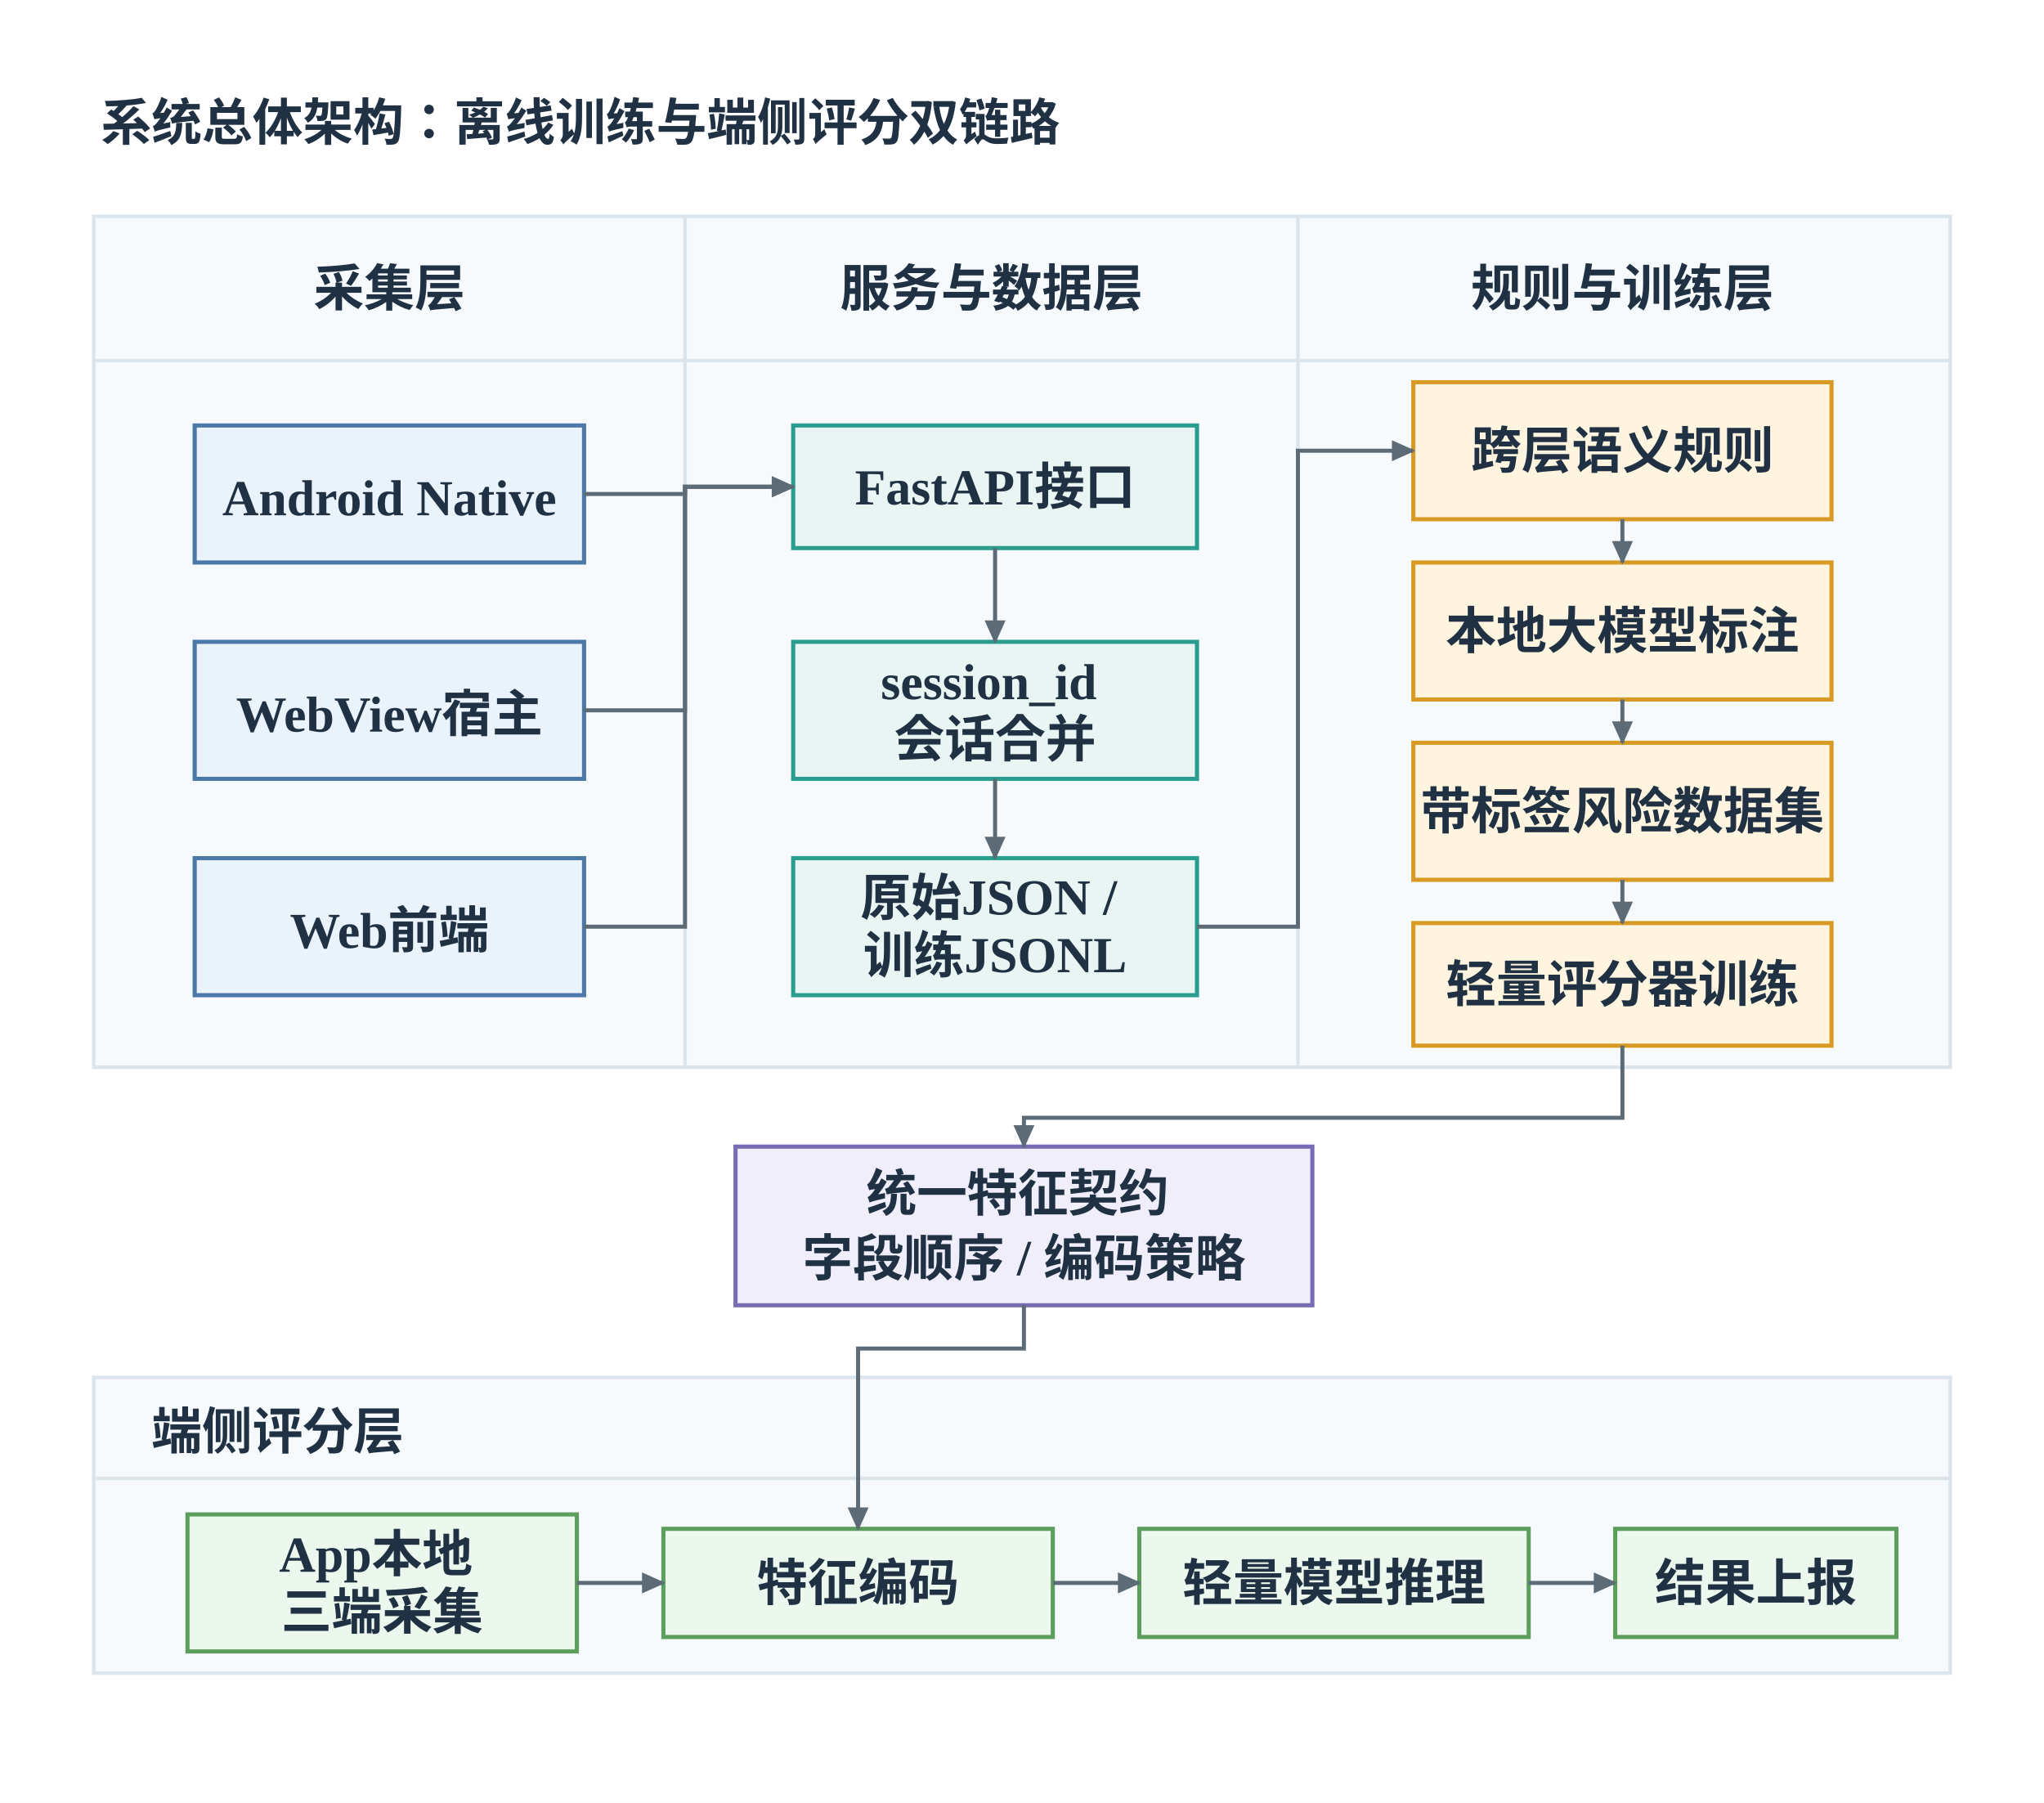
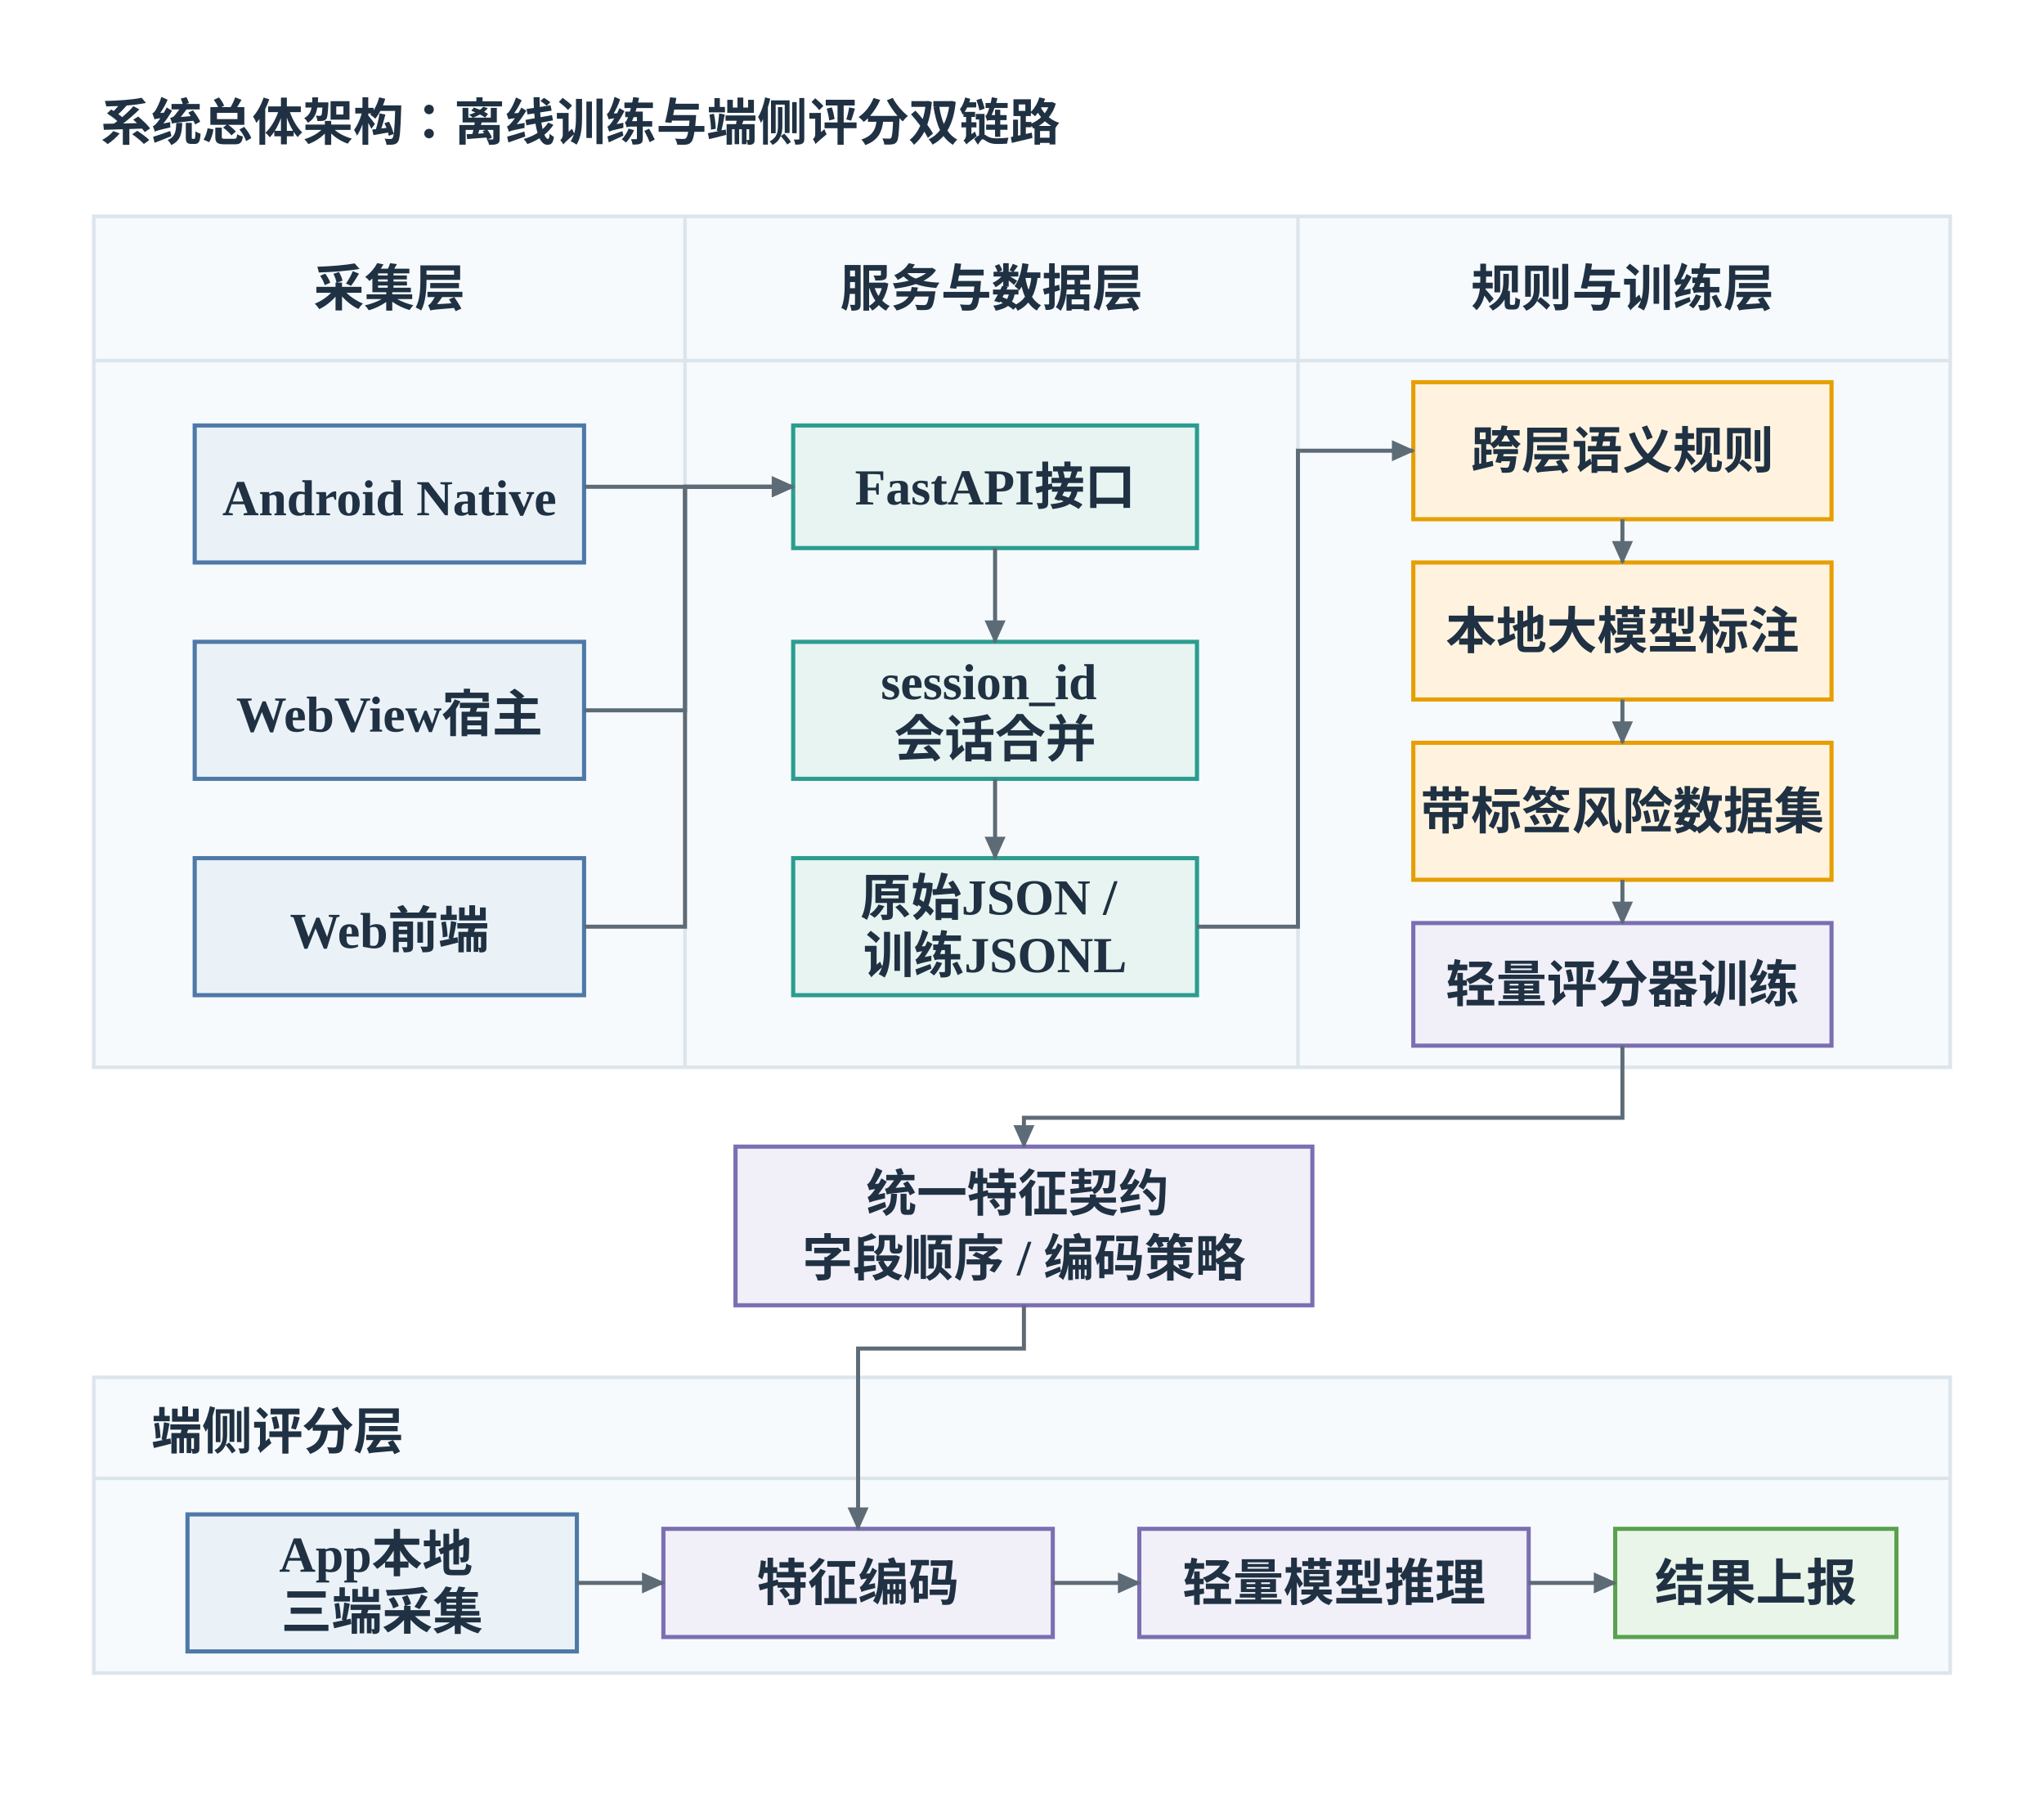
<svg xmlns="http://www.w3.org/2000/svg" width="15cm" height="13.229cm" viewBox="0 0 566.929 500.000">
  <defs>
    <marker id="arrow" markerWidth="5.8" markerHeight="5.2" refX="5.3" refY="2.6" orient="auto" markerUnits="strokeWidth">
      <path d="M0,0 L5.8,2.6 L0,5.2 Z" fill="#5D6B76" />
    </marker>
    <filter id="softShadow" x="-15%" y="-15%" width="130%" height="130%">
      <feDropShadow dx="0" dy="1.2" stdDeviation="1.2" flood-color="#8AA0B4" flood-opacity="0.14" />
    </filter>
  </defs>
  <style>
    .text { font-family: "Times New Roman", "Songti SC", "STSong", "SimSun", serif; font-size: 10.5pt; fill: #1F3142; letter-spacing: 0; }
    .medium { font-weight: 600; }
  </style>
  <rect width="566.929" height="500.000" fill="#FFFFFF" />
  <text x="28.00" y="38.90" text-anchor="start" class="text medium">
    <tspan x="28.00" dy="0.00">系统总体架构：离线训练与端侧评分双链路</tspan>
  </text>
  <rect x="26.00" y="60.00" width="514.93" height="236.00" fill="#F7FAFC" stroke="#DDE5EC" stroke-width="1" />
  <line x1="26.00" y1="100.00" x2="540.93" y2="100.00" stroke="#DDE5EC" stroke-width="1" />
  <line x1="190.00" y1="60.00" x2="190.00" y2="296.00" stroke="#DDE5EC" stroke-width="1" />
  <line x1="360.00" y1="60.00" x2="360.00" y2="296.00" stroke="#DDE5EC" stroke-width="1" />
  <text x="108.00" y="84.90" text-anchor="middle" class="text medium">
    <tspan x="108.00" dy="0.00">采集层</tspan>
  </text>
  <text x="275.00" y="84.90" text-anchor="middle" class="text medium">
    <tspan x="275.00" dy="0.00">服务与数据层</tspan>
  </text>
  <text x="450.00" y="84.90" text-anchor="middle" class="text medium">
    <tspan x="450.00" dy="0.00">规则与训练层</tspan>
  </text>
-   <rect x="54.00" y="118.00" width="108.00" height="38.00" fill="#EAF2FB" stroke="#4C78A8" stroke-width="1.15" />
+   <rect x="54.00" y="118.00" width="108.00" height="38.00" fill="#EAF2F8" stroke="#4E79A7" stroke-width="1.15" />
  <text x="108.00" y="142.90" text-anchor="middle" class="text medium">
    <tspan x="108.00" dy="0.00">Android Native</tspan>
  </text>
-   <rect x="54.00" y="178.00" width="108.00" height="38.00" fill="#EAF2FB" stroke="#4C78A8" stroke-width="1.15" />
+   <rect x="54.00" y="178.00" width="108.00" height="38.00" fill="#EAF2F8" stroke="#4E79A7" stroke-width="1.15" />
  <text x="108.00" y="202.90" text-anchor="middle" class="text medium">
    <tspan x="108.00" dy="0.00">WebView宿主</tspan>
  </text>
-   <rect x="54.00" y="238.00" width="108.00" height="38.00" fill="#EAF2FB" stroke="#4C78A8" stroke-width="1.15" />
+   <rect x="54.00" y="238.00" width="108.00" height="38.00" fill="#EAF2F8" stroke="#4E79A7" stroke-width="1.15" />
  <text x="108.00" y="262.90" text-anchor="middle" class="text medium">
    <tspan x="108.00" dy="0.00">Web前端</tspan>
  </text>
-   <rect x="220.00" y="118.00" width="112.00" height="34.00" fill="#E8F5F2" stroke="#2A9D8F" stroke-width="1.15" />
+   <rect x="220.00" y="118.00" width="112.00" height="34.00" fill="#E7F4F1" stroke="#2A9D8F" stroke-width="1.15" />
  <text x="276.00" y="139.90" text-anchor="middle" class="text medium">
    <tspan x="276.00" dy="0.00">FastAPI接口</tspan>
  </text>
-   <rect x="220.00" y="178.00" width="112.00" height="38.00" fill="#E8F5F2" stroke="#2A9D8F" stroke-width="1.15" />
+   <rect x="220.00" y="178.00" width="112.00" height="38.00" fill="#E7F4F1" stroke="#2A9D8F" stroke-width="1.15" />
  <text x="276.00" y="193.90" text-anchor="middle" class="text medium">
    <tspan x="276.00" dy="0.00">session_id</tspan>
    <tspan x="276.00" dy="16.00">会话合并</tspan>
  </text>
-   <rect x="220.00" y="238.00" width="112.00" height="38.00" fill="#E8F5F2" stroke="#2A9D8F" stroke-width="1.15" />
+   <rect x="220.00" y="238.00" width="112.00" height="38.00" fill="#E7F4F1" stroke="#2A9D8F" stroke-width="1.15" />
  <text x="276.00" y="253.90" text-anchor="middle" class="text medium">
    <tspan x="276.00" dy="0.00">原始JSON /</tspan>
    <tspan x="276.00" dy="16.00">训练JSONL</tspan>
  </text>
-   <rect x="392.00" y="106.00" width="116.00" height="38.00" fill="#FFF4DF" stroke="#D89A24" stroke-width="1.15" />
+   <rect x="392.00" y="106.00" width="116.00" height="38.00" fill="#FFF3E0" stroke="#E69F00" stroke-width="1.15" />
  <text x="450.00" y="129.90" text-anchor="middle" class="text medium">
    <tspan x="450.00" dy="0.00">跨层语义规则</tspan>
  </text>
-   <rect x="392.00" y="156.00" width="116.00" height="38.00" fill="#FFF4DF" stroke="#D89A24" stroke-width="1.15" />
+   <rect x="392.00" y="156.00" width="116.00" height="38.00" fill="#FFF3E0" stroke="#E69F00" stroke-width="1.15" />
  <text x="450.00" y="179.90" text-anchor="middle" class="text medium">
    <tspan x="450.00" dy="0.00">本地大模型标注</tspan>
  </text>
-   <rect x="392.00" y="206.00" width="116.00" height="38.00" fill="#FFF4DF" stroke="#D89A24" stroke-width="1.15" />
+   <rect x="392.00" y="206.00" width="116.00" height="38.00" fill="#FFF3E0" stroke="#E69F00" stroke-width="1.15" />
  <text x="450.00" y="229.90" text-anchor="middle" class="text medium">
    <tspan x="450.00" dy="0.00">带标签风险数据集</tspan>
  </text>
-   <rect x="392.00" y="256.00" width="116.00" height="34.00" fill="#FFF4DF" stroke="#D89A24" stroke-width="1.15" />
+   <rect x="392.00" y="256.00" width="116.00" height="34.00" fill="#F1EFF8" stroke="#7B6FB2" stroke-width="1.15" />
  <text x="450.00" y="277.90" text-anchor="middle" class="text medium">
    <tspan x="450.00" dy="0.00">轻量评分器训练</tspan>
  </text>
-   <polyline points="162.00,137.00 190.00,137.00 190.00,135.00 220.00,135.00" fill="none" stroke="#5D6B76" stroke-width="1.12" marker-end="url(#arrow)" />
+   <line x1="162.00" y1="135.00" x2="220.00" y2="135.00" stroke="#5D6B76" stroke-width="1.12" marker-end="url(#arrow)" />
  <polyline points="162.00,197.00 190.00,197.00 190.00,135.00 220.00,135.00" fill="none" stroke="#5D6B76" stroke-width="1.12" marker-end="url(#arrow)" />
  <polyline points="162.00,257.00 190.00,257.00 190.00,135.00 220.00,135.00" fill="none" stroke="#5D6B76" stroke-width="1.12" marker-end="url(#arrow)" />
  <line x1="276.00" y1="152.00" x2="276.00" y2="178.00" stroke="#5D6B76" stroke-width="1.12" marker-end="url(#arrow)" />
  <line x1="276.00" y1="216.00" x2="276.00" y2="238.00" stroke="#5D6B76" stroke-width="1.12" marker-end="url(#arrow)" />
  <polyline points="332.00,257.00 360.00,257.00 360.00,125.00 392.00,125.00" fill="none" stroke="#5D6B76" stroke-width="1.12" marker-end="url(#arrow)" />
  <line x1="450.00" y1="144.00" x2="450.00" y2="156.00" stroke="#5D6B76" stroke-width="1.12" marker-end="url(#arrow)" />
  <line x1="450.00" y1="194.00" x2="450.00" y2="206.00" stroke="#5D6B76" stroke-width="1.12" marker-end="url(#arrow)" />
  <line x1="450.00" y1="244.00" x2="450.00" y2="256.00" stroke="#5D6B76" stroke-width="1.12" marker-end="url(#arrow)" />
-   <rect x="204.00" y="318.00" width="160.00" height="44.00" fill="#F0EEFA" stroke="#7A6BB5" stroke-width="1.15" />
+   <rect x="204.00" y="318.00" width="160.00" height="44.00" fill="#F1EFF8" stroke="#7B6FB2" stroke-width="1.15" />
  <text x="284.00" y="335.90" text-anchor="middle" class="text medium">
    <tspan x="284.00" dy="0.00">统一特征契约</tspan>
    <tspan x="284.00" dy="18.00">字段顺序 / 编码策略</tspan>
  </text>
  <polyline points="450.00,290.00 450.00,310.00 284.00,310.00 284.00,318.00" fill="none" stroke="#5D6B76" stroke-width="1.12" marker-end="url(#arrow)" />
  <rect x="26.00" y="382.00" width="514.93" height="82.00" fill="#F7FAFC" stroke="#DDE5EC" stroke-width="1" />
  <line x1="26.00" y1="410.00" x2="540.93" y2="410.00" stroke="#DDE5EC" stroke-width="1" />
  <text x="42.00" y="401.90" text-anchor="start" class="text medium">
    <tspan x="42.00" dy="0.00">端侧评分层</tspan>
  </text>
-   <rect x="52.00" y="420.00" width="108.00" height="38.00" fill="#ECF7EE" stroke="#5C9E5C" stroke-width="1.15" />
+   <rect x="52.00" y="420.00" width="108.00" height="38.00" fill="#EAF2F8" stroke="#4E79A7" stroke-width="1.15" />
  <text x="106.00" y="435.90" text-anchor="middle" class="text medium">
    <tspan x="106.00" dy="0.00">App本地</tspan>
    <tspan x="106.00" dy="16.00">三端采集</tspan>
  </text>
-   <rect x="184.00" y="424.00" width="108.00" height="30.00" fill="#ECF7EE" stroke="#5C9E5C" stroke-width="1.15" />
+   <rect x="184.00" y="424.00" width="108.00" height="30.00" fill="#F1EFF8" stroke="#7B6FB2" stroke-width="1.15" />
  <text x="238.00" y="443.90" text-anchor="middle" class="text medium">
    <tspan x="238.00" dy="0.00">特征编码</tspan>
  </text>
-   <rect x="316.00" y="424.00" width="108.00" height="30.00" fill="#ECF7EE" stroke="#5C9E5C" stroke-width="1.15" />
+   <rect x="316.00" y="424.00" width="108.00" height="30.00" fill="#F1EFF8" stroke="#7B6FB2" stroke-width="1.15" />
  <text x="370.00" y="443.90" text-anchor="middle" class="text medium">
    <tspan x="370.00" dy="0.00">轻量模型推理</tspan>
  </text>
-   <rect x="448.00" y="424.00" width="78.00" height="30.00" fill="#ECF7EE" stroke="#5C9E5C" stroke-width="1.15" />
+   <rect x="448.00" y="424.00" width="78.00" height="30.00" fill="#EAF5EA" stroke="#59A14F" stroke-width="1.15" />
  <text x="487.00" y="443.90" text-anchor="middle" class="text medium">
    <tspan x="487.00" dy="0.00">结果上报</tspan>
  </text>
  <polyline points="284.00,362.00 284.00,374.00 238.00,374.00 238.00,424.00" fill="none" stroke="#5D6B76" stroke-width="1.12" marker-end="url(#arrow)" />
  <line x1="160.00" y1="439.00" x2="184.00" y2="439.00" stroke="#5D6B76" stroke-width="1.12" marker-end="url(#arrow)" />
  <line x1="292.00" y1="439.00" x2="316.00" y2="439.00" stroke="#5D6B76" stroke-width="1.12" marker-end="url(#arrow)" />
  <line x1="424.00" y1="439.00" x2="448.00" y2="439.00" stroke="#5D6B76" stroke-width="1.12" marker-end="url(#arrow)" />
</svg>
